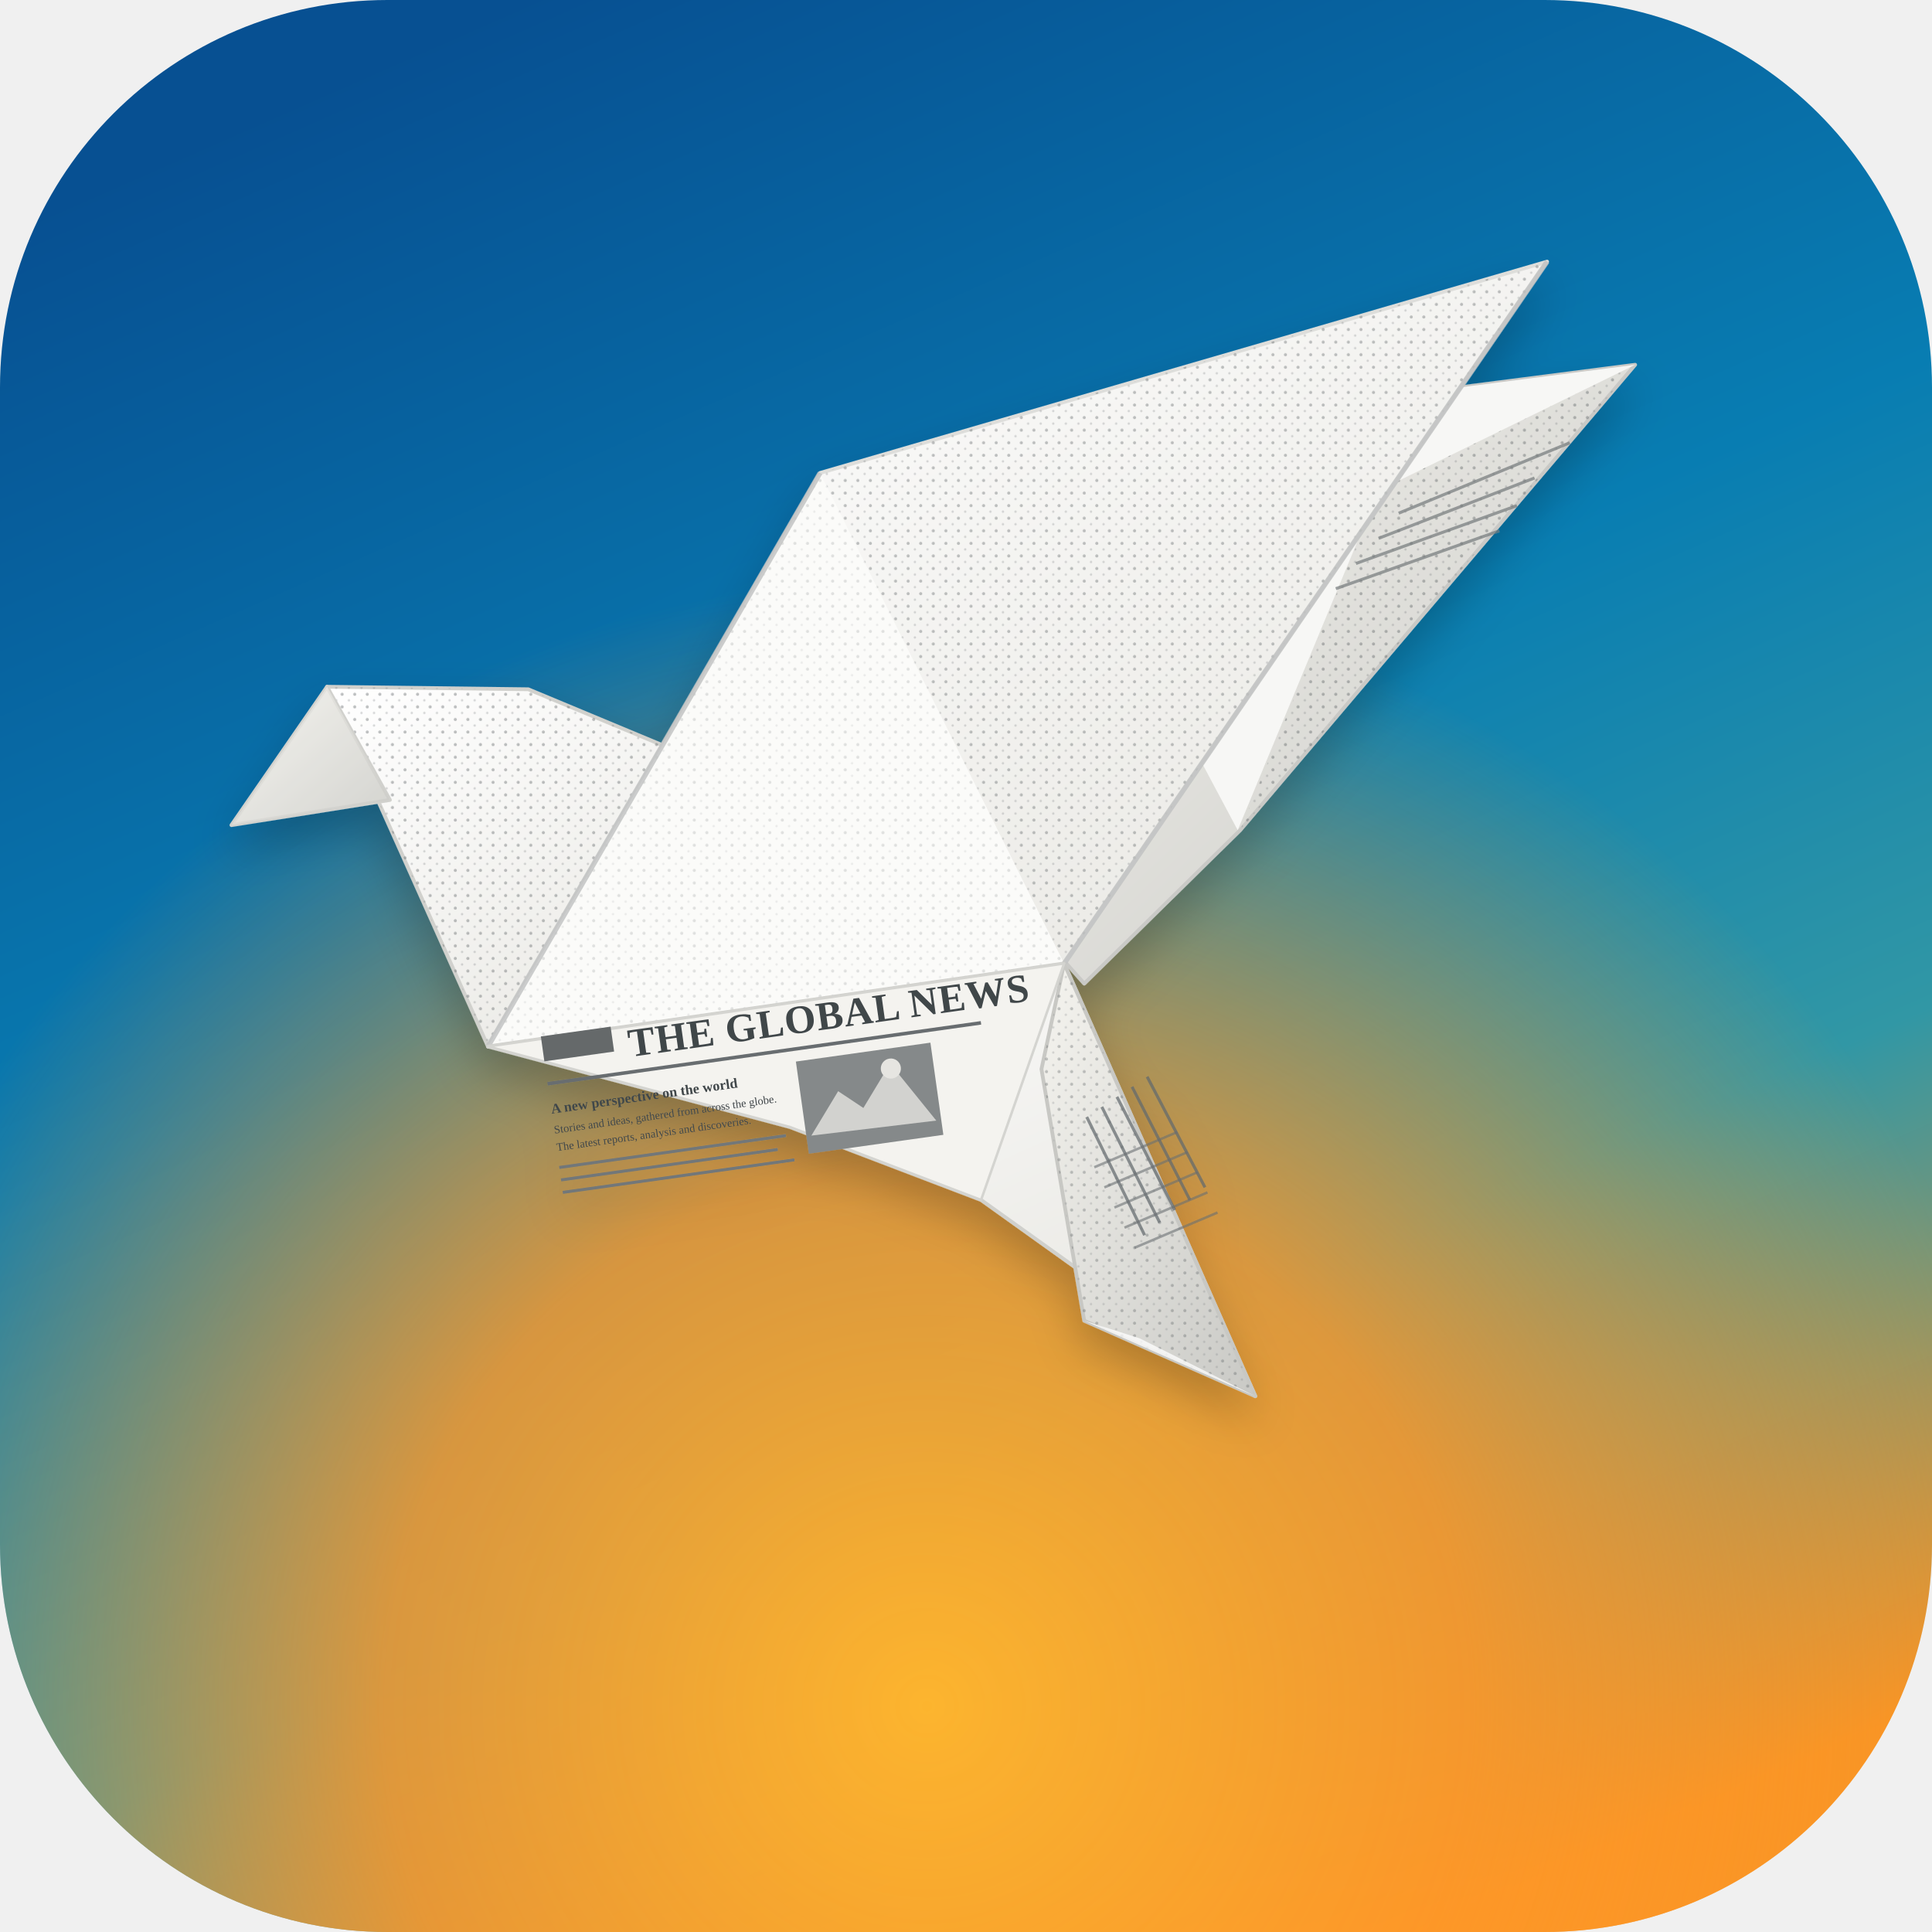
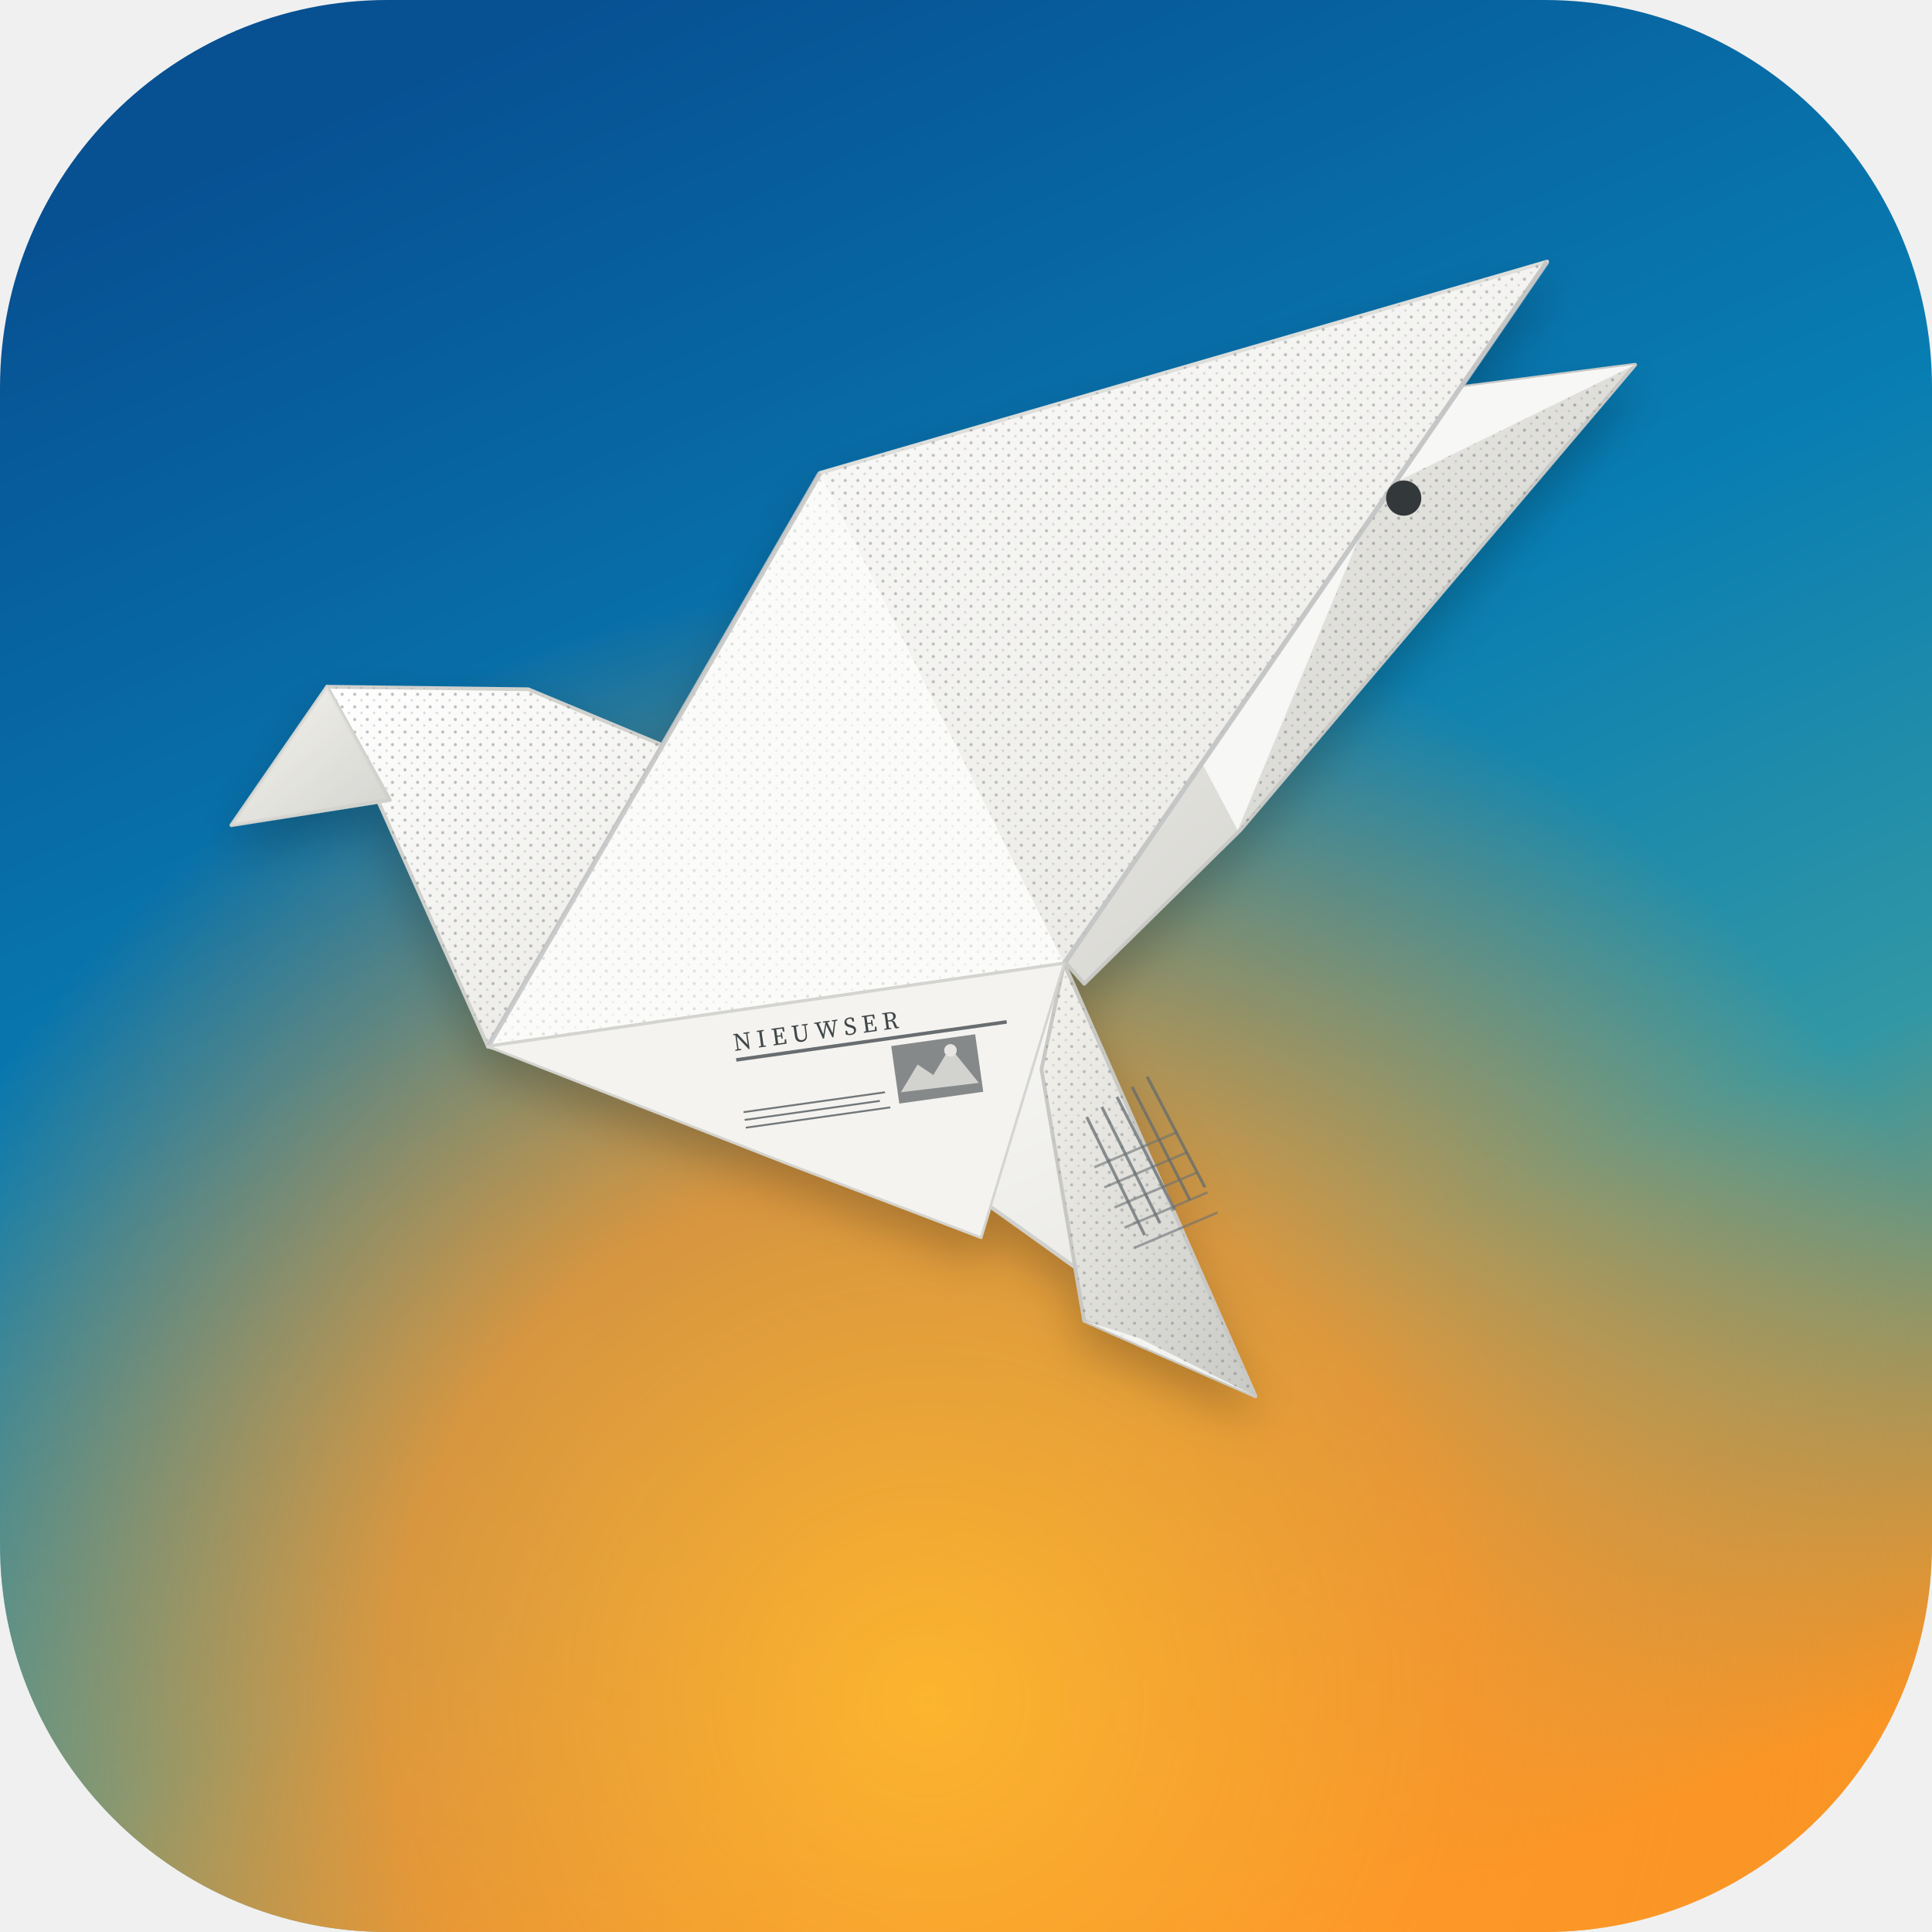
- <svg xmlns="http://www.w3.org/2000/svg" viewBox="0 0 768 768" role="img" aria-labelledby="title description">
+ <svg xmlns="http://www.w3.org/2000/svg" width="768" height="768" viewBox="0 0 768 768" role="img" aria-labelledby="title description">
  <defs>
-     <linearGradient id="sky" x1="0.28" y1="0" x2="0.72" y2="1">
+     <linearGradient id="linear-gradient-1" x1="215.04" y1="0" x2="552.96" y2="768" gradientUnits="userSpaceOnUse">
      <stop offset="0" stop-color="#075092" />
      <stop offset="0.42" stop-color="#087db2" />
      <stop offset="0.7" stop-color="#3197a5" />
      <stop offset="1" stop-color="#f79424" />
    </linearGradient>
-     <radialGradient id="sunset" cx="0.48" cy="0.88" r="0.58">
+     <radialGradient id="radial-gradient-1" cx="368.64" cy="675.84" r="445.44" gradientUnits="userSpaceOnUse">
      <stop offset="0" stop-color="#ffb52d" stop-opacity="0.98" />
      <stop offset="0.48" stop-color="#ff9828" stop-opacity="0.82" />
      <stop offset="1" stop-color="#ff9828" stop-opacity="0" />
    </radialGradient>
-     <linearGradient id="paper" x1="0" y1="0" x2="0.8" y2="1">
-       <stop offset="0" stop-color="#fff" />
-       <stop offset="1" stop-color="#e8e7e2" />
-     </linearGradient>
-     <linearGradient id="paperShade" x1="0" y1="0" x2="1" y2="1">
-       <stop offset="0" stop-color="#f5f4ef" />
-       <stop offset="1" stop-color="#c9c9c5" />
-     </linearGradient>
-     <pattern id="newsDots" width="5" height="5" patternUnits="userSpaceOnUse">
-       <circle cx="1" cy="1" r="0.62" fill="#555b5e" opacity="0.48" />
-       <circle cx="3.7" cy="3.4" r="0.48" fill="#717579" opacity="0.34" />
-     </pattern>
-     <pattern id="fineLines" width="34" height="12" patternUnits="userSpaceOnUse">
-       <path d="M0 2H31 M0 5H27 M0 8H32 M0 11H22" stroke="#707478" stroke-width="0.75" opacity="0.56" />
-     </pattern>
-     <filter id="lift" x="-20%" y="-20%" width="140%" height="150%">
+     <filter id="filter-1" x="-20%" y="-20%" width="140%" height="150%">
      <feGaussianBlur in="SourceAlpha" stdDeviation="9" />
      <feOffset dy="9" />
      <feComponentTransfer>
        <feFuncA type="linear" slope="0.22" />
      </feComponentTransfer>
      <feMerge>
        <feMergeNode />
        <feMergeNode in="SourceGraphic" />
      </feMerge>
    </filter>
+     <linearGradient id="linear-gradient-2" x1="391" y1="145" x2="636.674" y2="403.657" gradientUnits="userSpaceOnUse">
+       <stop offset="0" stop-color="#f5f4ef" />
+       <stop offset="1" stop-color="#c9c9c5" />
+     </linearGradient>
+     <clipPath id="clip-path-1">
+       <path d="M0 0 L5 0 L5 5 L0 5 Z" />
+     </clipPath>
+     <pattern id="pattern-1" patternUnits="userSpaceOnUse" width="5" height="5" patternTransform="matrix(1 0 0 1 0 0)">
+       <g clip-path="url(#clip-path-1)">
+         <circle cx="1" cy="1" r="0.62" fill="#555b5e" opacity="0.48" />
+         <circle cx="3.7" cy="3.4" r="0.48" fill="#717579" opacity="0.34" />
+       </g>
+     </pattern>
+     <linearGradient id="linear-gradient-3" x1="130" y1="273" x2="234.145" y2="444.147" gradientUnits="userSpaceOnUse">
+       <stop offset="0" stop-color="#ffffff" />
+       <stop offset="1" stop-color="#e8e7e2" />
+     </linearGradient>
+     <linearGradient id="linear-gradient-4" x1="92" y1="273" x2="146.497" y2="335.424" gradientUnits="userSpaceOnUse">
+       <stop offset="0" stop-color="#f5f4ef" />
+       <stop offset="1" stop-color="#c9c9c5" />
+     </linearGradient>
+     <linearGradient id="linear-gradient-5" x1="194" y1="104" x2="418.463" y2="482.602" gradientUnits="userSpaceOnUse">
+       <stop offset="0" stop-color="#ffffff" />
+       <stop offset="1" stop-color="#e8e7e2" />
+     </linearGradient>
+     <linearGradient id="linear-gradient-6" x1="194" y1="383" x2="299.738" y2="617.376" gradientUnits="userSpaceOnUse">
+       <stop offset="0" stop-color="#ffffff" />
+       <stop offset="1" stop-color="#e8e7e2" />
+     </linearGradient>
+     <linearGradient id="linear-gradient-7" x1="414" y1="383" x2="550.632" y2="450.522" gradientUnits="userSpaceOnUse">
+       <stop offset="0" stop-color="#f5f4ef" />
+       <stop offset="1" stop-color="#c9c9c5" />
+     </linearGradient>
  </defs>
-   <rect width="768" height="768" rx="154" fill="url(#sky)" />
-   <rect width="768" height="768" rx="154" fill="url(#sunset)" />
-   <g filter="url(#lift)" stroke-linejoin="round">
-     <path d="M410 176 650 145 493 330 431 391 391 346Z" fill="url(#paperShade)" stroke="#c9c9c6" stroke-width="1.5" />
-     <path d="M410 176 650 145 548 195 492 330Z" fill="#f7f7f5" />
-     <path d="M548 195 650 145 493 330Z" fill="url(#newsDots)" opacity="0.8" />
-     <path d="M556 204 624 176 M548 214 610 190 M539 224 603 201 M531 234 596 211" fill="none" stroke="#74797b" stroke-width="1.2" opacity="0.7" />
-     <path d="M194 416 130 273 210 274 318 319Z" fill="url(#paper)" stroke="#d1d1cd" stroke-width="1.5" />
-     <path d="M194 416 130 273 210 274 318 319Z" fill="url(#newsDots)" opacity="0.78" />
-     <path d="M130 273 92 328 155 318Z" fill="#f5f4f0" stroke="#d1d1cd" stroke-width="1.5" />
-     <path d="M130 273 155 318 92 328Z" fill="url(#paperShade)" opacity="0.78" />
-     <path d="M194 416 326 188 615 104 423 383Z" fill="url(#paper)" stroke="#dededb" stroke-width="1.5" />
-     <path d="M326 188 615 104 423 383Z" fill="url(#newsDots)" opacity="0.74" />
-     <path d="M326 188 423 383 194 416Z" fill="#fbfbf9" />
-     <path d="M326 188 423 383 194 416Z" fill="url(#newsDots)" opacity="0.34" />
-     <path d="M194 416 326 188 M423 383 615 104" fill="none" stroke="#bfc1c0" stroke-width="2" opacity="0.8" />
-     <path d="M194 416 423 383 499 555 390 477 314 448Z" fill="url(#paper)" stroke="#d0d0cc" stroke-width="1.5" />
-     <path d="M423 383 499 555 431 525 414 425Z" fill="url(#paperShade)" stroke="#c8c8c4" stroke-width="1.5" />
-     <path d="M423 383 499 555 431 525 414 425Z" fill="url(#newsDots)" opacity="0.68" />
-     <path d="M194 416 314 448 390 477 423 383Z" fill="#f4f3ef" stroke="#d4d4d0" stroke-width="1" />
-     <g transform="translate(215 412) rotate(-8)" fill="#40464a">
-       <rect x="0" y="0" width="28" height="10" fill="#65696b" />
-       <text x="34" y="13" font-family="Georgia, 'Times New Roman', serif" font-size="16" font-weight="700" letter-spacing="0.3">THE GLOBAL NEWS</text>
-       <path d="M0 19H174" stroke="#686d70" stroke-width="1.4" />
-       <text x="0" y="31" font-family="Georgia, 'Times New Roman', serif" font-size="5.6" font-weight="700">A new perspective on the world</text>
-       <text x="0" y="39" font-family="Georgia, 'Times New Roman', serif" font-size="4.5">Stories and ideas, gathered from across the globe.</text>
-       <text x="0" y="46" font-family="Georgia, 'Times New Roman', serif" font-size="4.5">The latest reports, analysis and discoveries.</text>
-       <rect x="99" y="24" width="54" height="37" fill="#85898a" />
-       <path d="M101 54 114 38 123 46 136 30 151 55Z" fill="#d2d2cf" />
-       <circle cx="136" cy="32" r="4" fill="#e6e5e1" />
-       <rect x="0" y="52" width="91" height="1.2" fill="#727779" />
-       <rect x="0" y="57" width="87" height="1.2" fill="#727779" />
-       <rect x="0" y="62" width="93" height="1.2" fill="#727779" />
+   <g id="Layer_1" data-name="Layer 1">
+     <path d="M154 0 L614 0 C699.052 0 768 68.948 768 154 L768 614 C768 699.052 699.052 768 614 768 L154 768 C68.948 768 0 699.052 0 614 L0 154 C0 68.948 68.948 0 154 0 Z" fill="url(#linear-gradient-1)" />
+     <path d="M154 0 L614 0 C699.052 0 768 68.948 768 154 L768 614 C768 699.052 699.052 768 614 768 L154 768 C68.948 768 0 699.052 0 614 L0 154 C0 68.948 68.948 0 154 0 Z" fill="url(#radial-gradient-1)" />
+     <g filter="url(#filter-1)">
+       <g>
+         <polygon points="410,176 650,145 493,330 431,391 391,346" fill="url(#linear-gradient-2)" stroke="#c9c9c6" stroke-width="1.5" stroke-linejoin="round" />
+         <polygon points="410,176 650,145 548,195 492,330" fill="#f7f7f5" />
+         <polygon points="548,195 650,145 493,330" fill="url(#pattern-1)" opacity="0.8" />
+         <polygon points="194,416 130,273 210,274 318,319" fill="url(#linear-gradient-3)" stroke="#d1d1cd" stroke-width="1.5" stroke-linejoin="round" />
+         <polygon points="194,416 130,273 210,274 318,319" fill="url(#pattern-1)" opacity="0.78" />
+         <polygon points="130,273 92,328 155,318" fill="#f5f4f0" stroke="#d1d1cd" stroke-width="1.5" stroke-linejoin="round" />
+         <polygon points="130,273 155,318 92,328" fill="url(#linear-gradient-4)" opacity="0.78" />
+         <polygon points="194,416 326,188 615,104 423,383" fill="url(#linear-gradient-5)" stroke="#dededb" stroke-width="1.5" stroke-linejoin="round" />
+         <polygon points="326,188 615,104 423,383" fill="url(#pattern-1)" opacity="0.74" />
+         <polygon points="326,188 423,383 194,416" fill="#fbfbf9" />
+         <polygon points="326,188 423,383 194,416" fill="url(#pattern-1)" opacity="0.34" />
+         <path d="M194 416 L326 188 M423 383 L615 104" fill="none" stroke="#bfc1c0" stroke-width="2" stroke-linejoin="round" opacity="0.8" />
+         <polygon points="194,416 423,383 499,555 390,477 314,448" fill="url(#linear-gradient-6)" stroke="#d0d0cc" stroke-width="1.5" stroke-linejoin="round" />
+         <polygon points="423,383 499,555 431,525 414,425" fill="url(#linear-gradient-7)" stroke="#c8c8c4" stroke-width="1.5" stroke-linejoin="round" />
+         <polygon points="423,383 499,555 431,525 414,425" fill="url(#pattern-1)" opacity="0.68" />
+         <polygon points="194,416 314,463 390,492 423,383" fill="#f4f3ef" stroke="#d4d4d0" stroke-linejoin="round" />
+         <g>
+           <g>
+             <polygon points="295.55,410.939 295.493,410.533 297.876,410.198 297.933,410.604 297.11,410.85 297.976,417.01 297.63,417.059 292.89,412.028 293.589,417.001 294.657,416.993 294.714,417.398 292.321,417.734 292.264,417.329 293.088,417.092 292.297,411.466 291.496,411.508 291.439,411.103 293.071,410.874 297.223,415.311 296.606,410.921" fill="#40464a" />
+             <path d="M300.839 410.195 L300.782 409.79 L303.58 409.397 L303.637 409.802 L302.743 410.039 C302.796 410.461 302.851 410.887 302.907 411.316 C302.964 411.745 303.023 412.174 303.083 412.602 L303.151 413.087 C303.211 413.508 303.272 413.932 303.335 414.356 C303.398 414.781 303.463 415.207 303.53 415.635 L304.454 415.616 L304.511 416.021 L301.713 416.414 L301.656 416.009 L302.551 415.772 C302.506 415.355 302.453 414.932 302.393 414.504 C302.332 414.075 302.272 413.647 302.212 413.219 L302.144 412.734 C302.084 412.306 302.023 411.877 301.963 411.449 C301.903 411.02 301.837 410.596 301.764 410.176 Z" fill="#40464a" />
+             <path d="M306.683 409.374 L306.626 408.969 L311.549 408.277 L311.864 410.017 L311.301 410.096 L310.907 408.871 L308.583 409.198 C308.636 409.62 308.691 410.045 308.747 410.47 C308.804 410.896 308.861 411.313 308.918 411.722 L310.371 411.517 L310.378 410.559 L310.833 410.495 L311.16 412.828 L310.706 412.892 L310.447 411.981 L308.983 412.186 C309.053 412.681 309.119 413.143 309.183 413.575 C309.247 414.006 309.311 414.425 309.375 414.833 L311.897 414.479 L311.936 413.183 L312.5 413.104 L312.678 414.873 L307.557 415.593 L307.5 415.188 L308.394 414.951 C308.349 414.534 308.296 414.111 308.236 413.683 C308.176 413.254 308.115 412.826 308.055 412.397 L307.987 411.913 C307.927 411.485 307.867 411.056 307.806 410.628 C307.746 410.199 307.68 409.775 307.607 409.355 Z" fill="#40464a" />
+             <path d="M318.715 407.683 L318.658 407.278 L321.031 406.944 L321.088 407.35 L320.243 407.579 L320.721 410.98 C320.818 411.672 320.794 412.242 320.648 412.689 C320.503 413.137 320.265 413.479 319.936 413.717 C319.606 413.955 319.214 414.106 318.759 414.17 C318.285 414.236 317.853 414.203 317.465 414.069 C317.076 413.936 316.754 413.689 316.499 413.328 C316.243 412.967 316.072 412.481 315.986 411.868 L315.836 410.8 C315.776 410.371 315.715 409.943 315.655 409.515 C315.595 409.086 315.529 408.662 315.456 408.242 L314.622 408.258 L314.565 407.853 L317.363 407.46 L317.42 407.865 L316.428 408.125 C316.48 408.542 316.534 408.963 316.59 409.388 C316.647 409.814 316.705 410.241 316.765 410.669 L316.875 411.45 C316.954 412.011 317.084 412.444 317.264 412.752 C317.445 413.059 317.667 413.263 317.93 413.364 C318.193 413.465 318.493 413.491 318.829 413.444 C319.389 413.365 319.786 413.126 320.019 412.727 C320.252 412.328 320.306 411.691 320.183 410.814 L319.741 407.67 Z" fill="#40464a" />
+             <polygon points="330.678,406.002 330.621,405.596 332.865,405.281 332.922,405.686 332.108,405.922 331.305,412.326 330.879,412.386 328.446,407.485 327.557,412.853 327.132,412.912 324.483,406.973 323.648,406.99 323.591,406.584 326.281,406.206 326.338,406.612 325.443,406.848 327.297,411.216 328.163,406.476 327.158,406.496 327.101,406.091 329.79,405.713 329.847,406.119 328.865,406.377 330.983,410.758 331.596,406.004" fill="#40464a" />
+             <path d="M338.207 411.437 C337.838 411.488 337.475 411.487 337.117 411.433 C336.76 411.379 336.456 411.296 336.205 411.184 L336.07 409.791 L336.683 409.705 L337.045 410.844 C337.208 410.908 337.374 410.949 337.541 410.966 C337.708 410.982 337.897 410.976 338.108 410.946 C338.576 410.881 338.933 410.724 339.181 410.478 C339.429 410.231 339.526 409.917 339.472 409.535 C339.427 409.218 339.296 408.986 339.077 408.839 C338.858 408.692 338.526 408.565 338.081 408.46 L337.673 408.356 C337.138 408.229 336.691 408.03 336.334 407.758 C335.976 407.485 335.762 407.099 335.692 406.598 C335.638 406.215 335.689 405.876 335.846 405.578 C336.002 405.28 336.238 405.034 336.554 404.838 C336.869 404.643 337.237 404.515 337.659 404.456 C337.989 404.41 338.295 404.414 338.578 404.468 C338.862 404.522 339.12 404.614 339.353 404.742 L339.476 406.046 L338.873 406.131 L338.508 405.043 C338.246 404.945 337.966 404.917 337.669 404.959 C337.294 405.012 336.991 405.15 336.76 405.374 C336.529 405.598 336.44 405.894 336.492 406.263 C336.534 406.567 336.667 406.805 336.89 406.979 C337.112 407.153 337.411 407.284 337.787 407.372 L338.203 407.465 C338.884 407.624 339.385 407.841 339.706 408.116 C340.027 408.39 340.22 408.761 340.286 409.229 C340.341 409.618 340.287 409.966 340.125 410.275 C339.964 410.583 339.719 410.838 339.391 411.038 C339.063 411.239 338.668 411.372 338.207 411.437 Z" fill="#40464a" />
+             <path d="M342.562 404.332 L342.505 403.926 L347.429 403.234 L347.744 404.975 L347.18 405.054 L346.786 403.829 L344.463 404.155 C344.515 404.578 344.57 405.002 344.626 405.428 C344.683 405.853 344.74 406.27 344.797 406.679 L346.251 406.475 L346.257 405.516 L346.712 405.452 L347.04 407.786 L346.585 407.849 L346.326 406.938 L344.863 407.144 C344.932 407.638 344.999 408.101 345.063 408.532 C345.127 408.963 345.191 409.383 345.255 409.791 L347.776 409.436 L347.816 408.14 L348.379 408.061 L348.557 409.831 L343.436 410.55 L343.379 410.145 L344.273 409.908 C344.228 409.491 344.175 409.069 344.115 408.64 C344.055 408.212 343.995 407.783 343.934 407.355 L343.866 406.87 C343.806 406.442 343.746 406.014 343.686 405.585 C343.626 405.157 343.559 404.733 343.487 404.313 Z" fill="#40464a" />
+             <path d="M353.444 402.853 L352.594 402.972 C352.649 403.408 352.705 403.844 352.763 404.279 C352.82 404.715 352.882 405.166 352.948 405.634 L353.709 405.527 C354.243 405.452 354.619 405.267 354.836 404.971 C355.053 404.675 355.134 404.329 355.078 403.934 C355.02 403.518 354.86 403.217 354.598 403.028 C354.336 402.84 353.952 402.781 353.444 402.853 Z M350.699 403.188 L350.642 402.783 L353.41 402.394 C354.168 402.287 354.779 402.356 355.244 402.6 C355.708 402.844 355.979 403.239 356.056 403.786 C356.109 404.168 356.02 404.539 355.788 404.897 C355.557 405.256 355.167 405.524 354.621 405.702 C354.933 405.718 355.196 405.811 355.411 405.979 C355.626 406.147 355.814 406.418 355.974 406.792 L356.605 408.196 L357.379 408.178 L357.436 408.583 C357.34 408.623 357.233 408.662 357.114 408.699 C356.995 408.736 356.86 408.765 356.708 408.786 C356.398 408.83 356.159 408.816 355.991 408.746 C355.824 408.675 355.693 408.525 355.601 408.296 L354.983 406.77 C354.886 406.508 354.771 406.317 354.64 406.198 C354.509 406.079 354.353 406.008 354.172 405.987 C353.991 405.965 353.765 405.973 353.495 406.011 L353.011 406.079 C353.077 406.554 353.141 406.999 353.203 407.413 C353.265 407.828 353.327 408.233 353.389 408.627 L354.314 408.608 L354.371 409.014 L351.573 409.407 L351.516 409.002 L352.41 408.765 C352.365 408.348 352.312 407.925 352.252 407.497 C352.192 407.068 352.132 406.64 352.071 406.211 L352.003 405.727 C351.943 405.298 351.883 404.87 351.823 404.442 C351.762 404.013 351.696 403.589 351.624 403.169 Z" fill="#40464a" />
+           </g>
+           <line x1="292.663" y1="421.329" x2="400.182" y2="406.218" fill="#40464a" stroke="#686d70" stroke-width="1.4" stroke-linejoin="round" />
+           <polygon points="354.272,415.821 387.64,411.131 390.853,433.994 357.485,438.684" fill="#85898a" />
+           <polygon points="358.113,434.185 364.757,423.169 371.013,427.331 377.656,416.315 389.096,430.461" fill="#d2d2cf" />
+           <path d="M380.302 417.204 C380.493 418.569 379.542 419.831 378.177 420.023 C376.812 420.214 375.55 419.263 375.358 417.898 C375.166 416.533 376.117 415.271 377.483 415.079 C378.848 414.887 380.11 415.838 380.302 417.204 Z" fill="#e6e5e1" />
+           <polygon points="295.529,441.72 351.76,433.817 351.864,434.559 295.633,442.462" fill="#727779" />
+           <polygon points="295.963,444.81 349.723,437.254 349.827,437.996 296.067,445.551" fill="#727779" />
+           <polygon points="296.397,447.899 353.864,439.823 353.969,440.565 296.501,448.641" fill="#727779" />
+         </g>
+         <path d="M432 444 L455 491 M438 440 L461 486 M444 436 L467 481 M450 432 L473 477 M456 428 L479 472" fill="none" stroke="#62696d" stroke-width="1.2" stroke-linejoin="round" opacity="0.72" />
+         <path d="M435 464 L468 450 M439 472 L472 458 M443 480 L476 466 M447 488 L480 474 M451 496 L484 482" fill="none" stroke="#676d70" stroke-linejoin="round" opacity="0.58" />
+         <polygon points="431,525 499,555 453,532" fill="#ffffff" opacity="0.75" />
+       </g>
    </g>
-     <path d="M432 444 455 491 M438 440 461 486 M444 436 467 481 M450 432 473 477 M456 428 479 472" fill="none" stroke="#62696d" stroke-width="1.2" opacity="0.72" />
-     <path d="M435 464 468 450 M439 472 472 458 M443 480 476 466 M447 488 480 474 M451 496 484 482" fill="none" stroke="#676d70" stroke-width="1" opacity="0.58" />
-     <path d="M431 525 499 555 453 532Z" fill="#fff" opacity="0.75" />
+     <circle id="Eye" cx="558" cy="198" r="7" fill="#33383b" />
  </g>
</svg>
